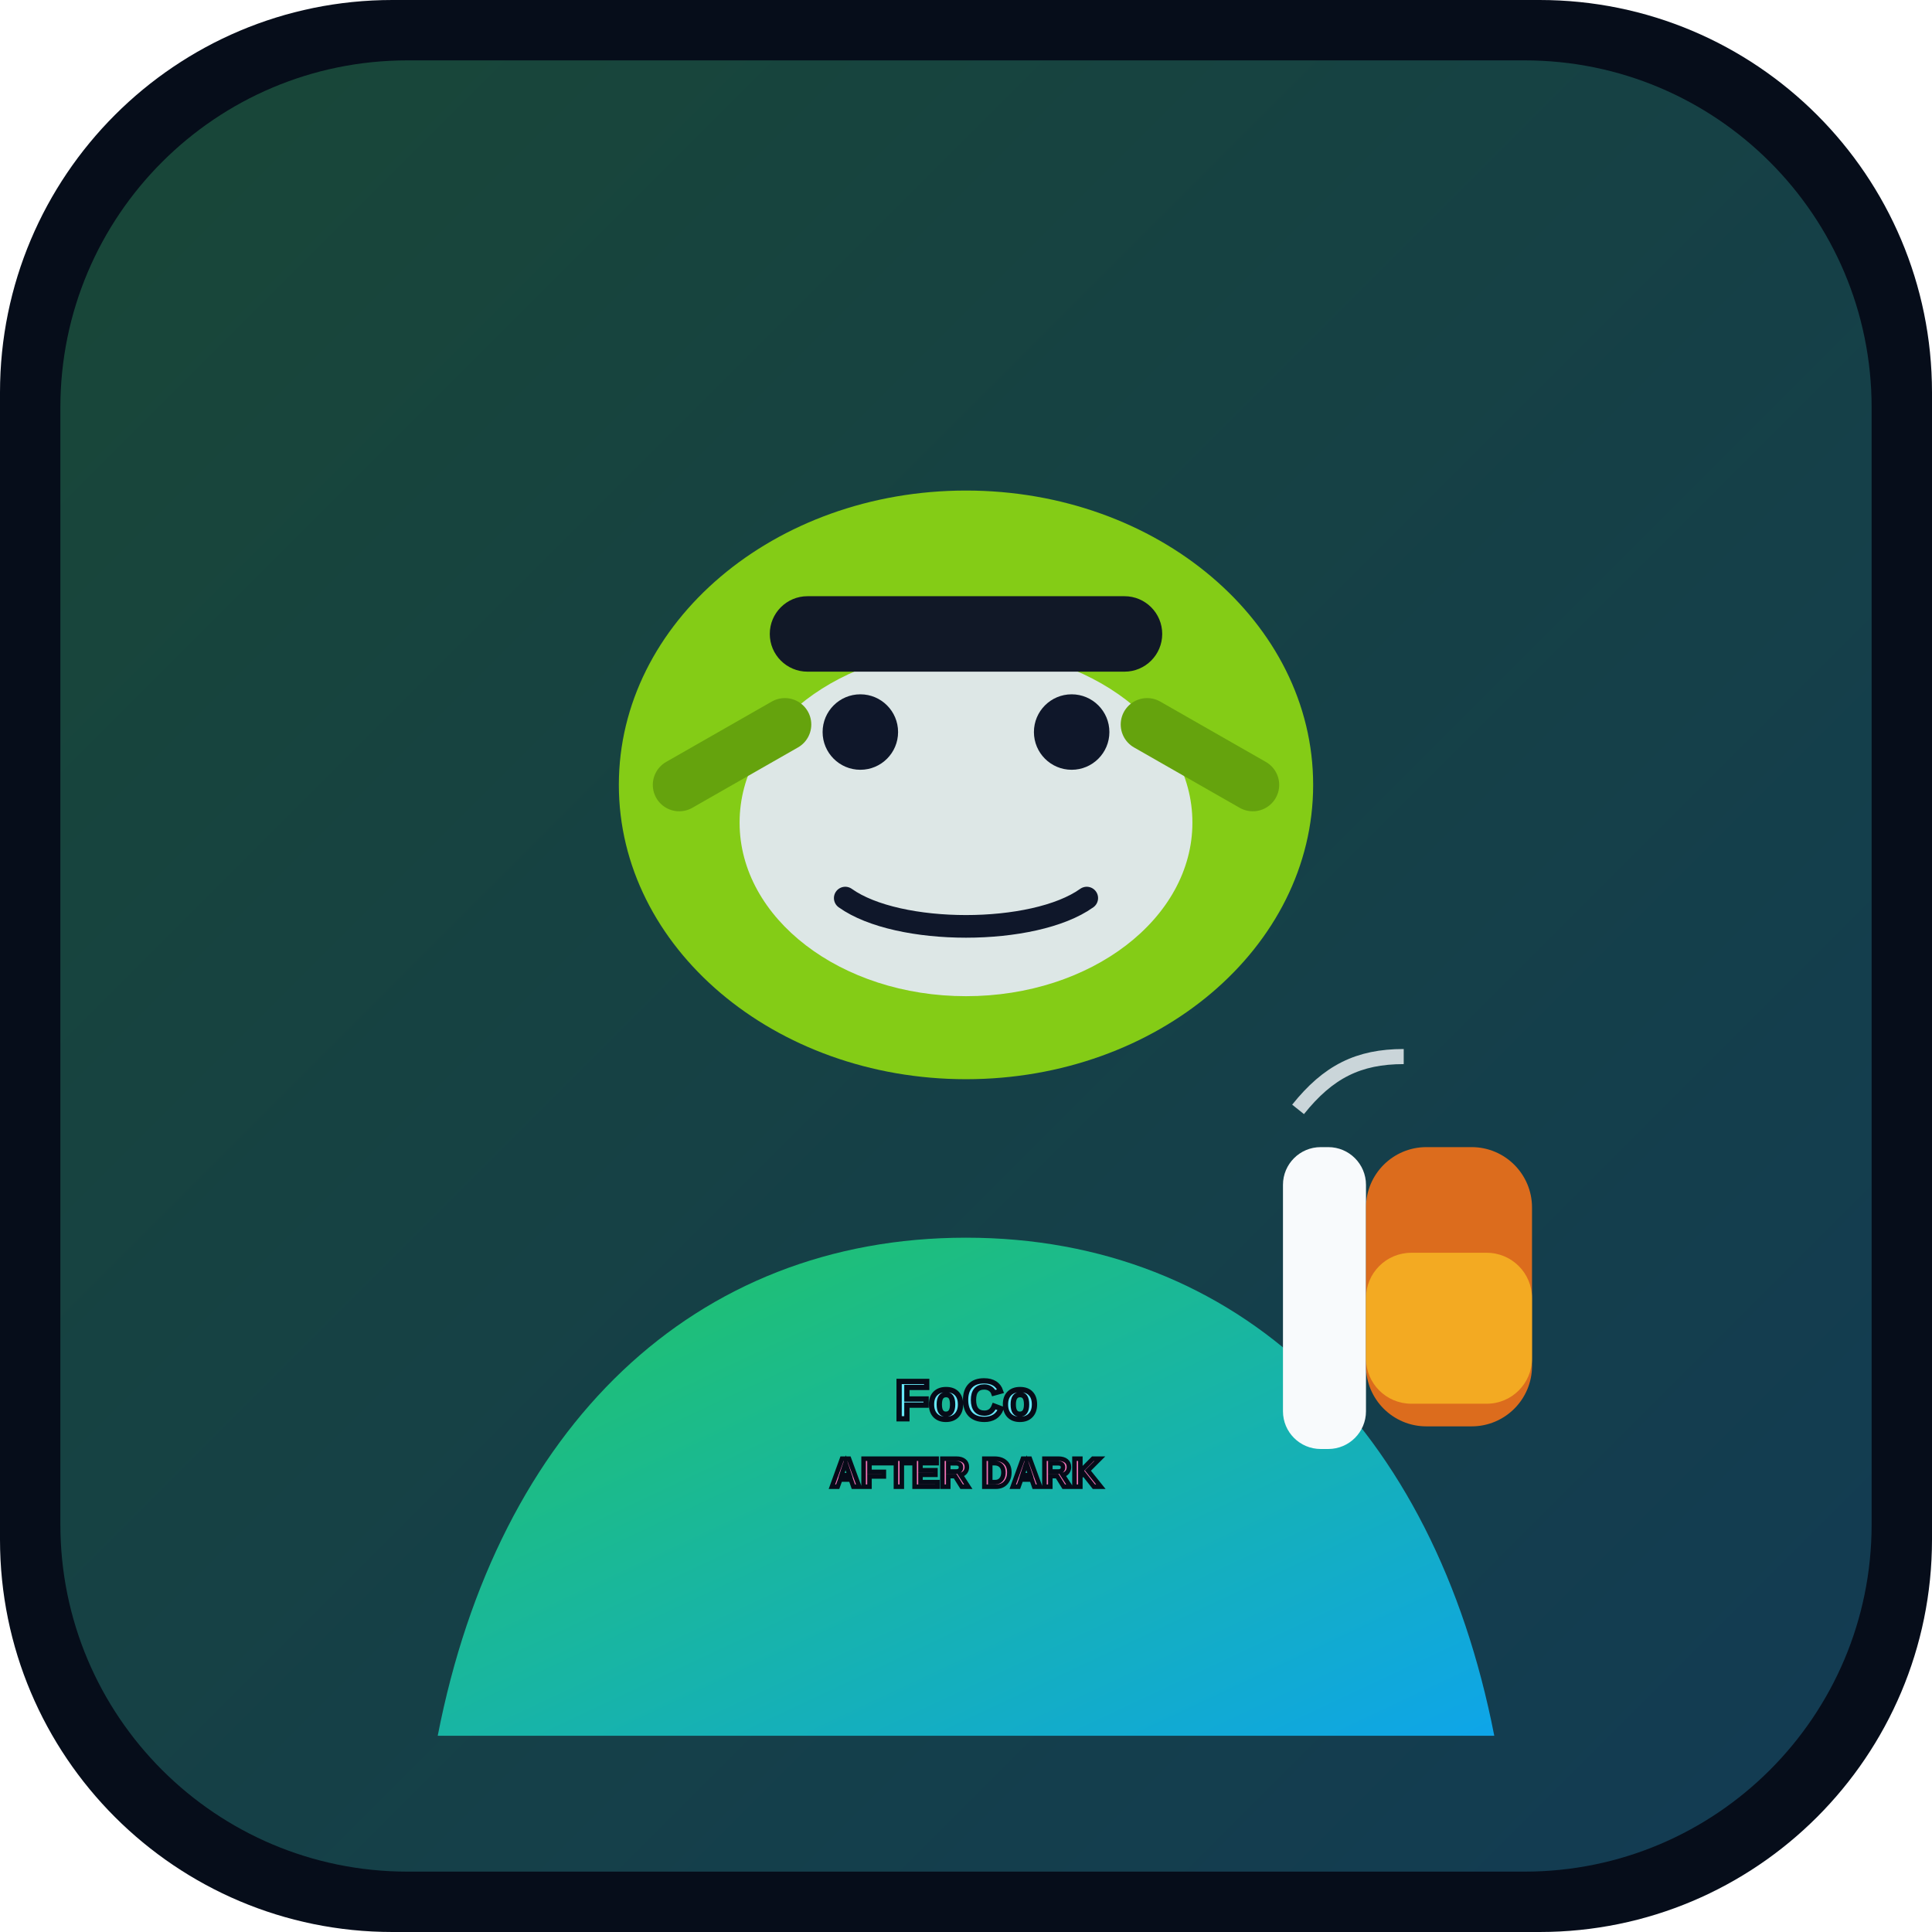
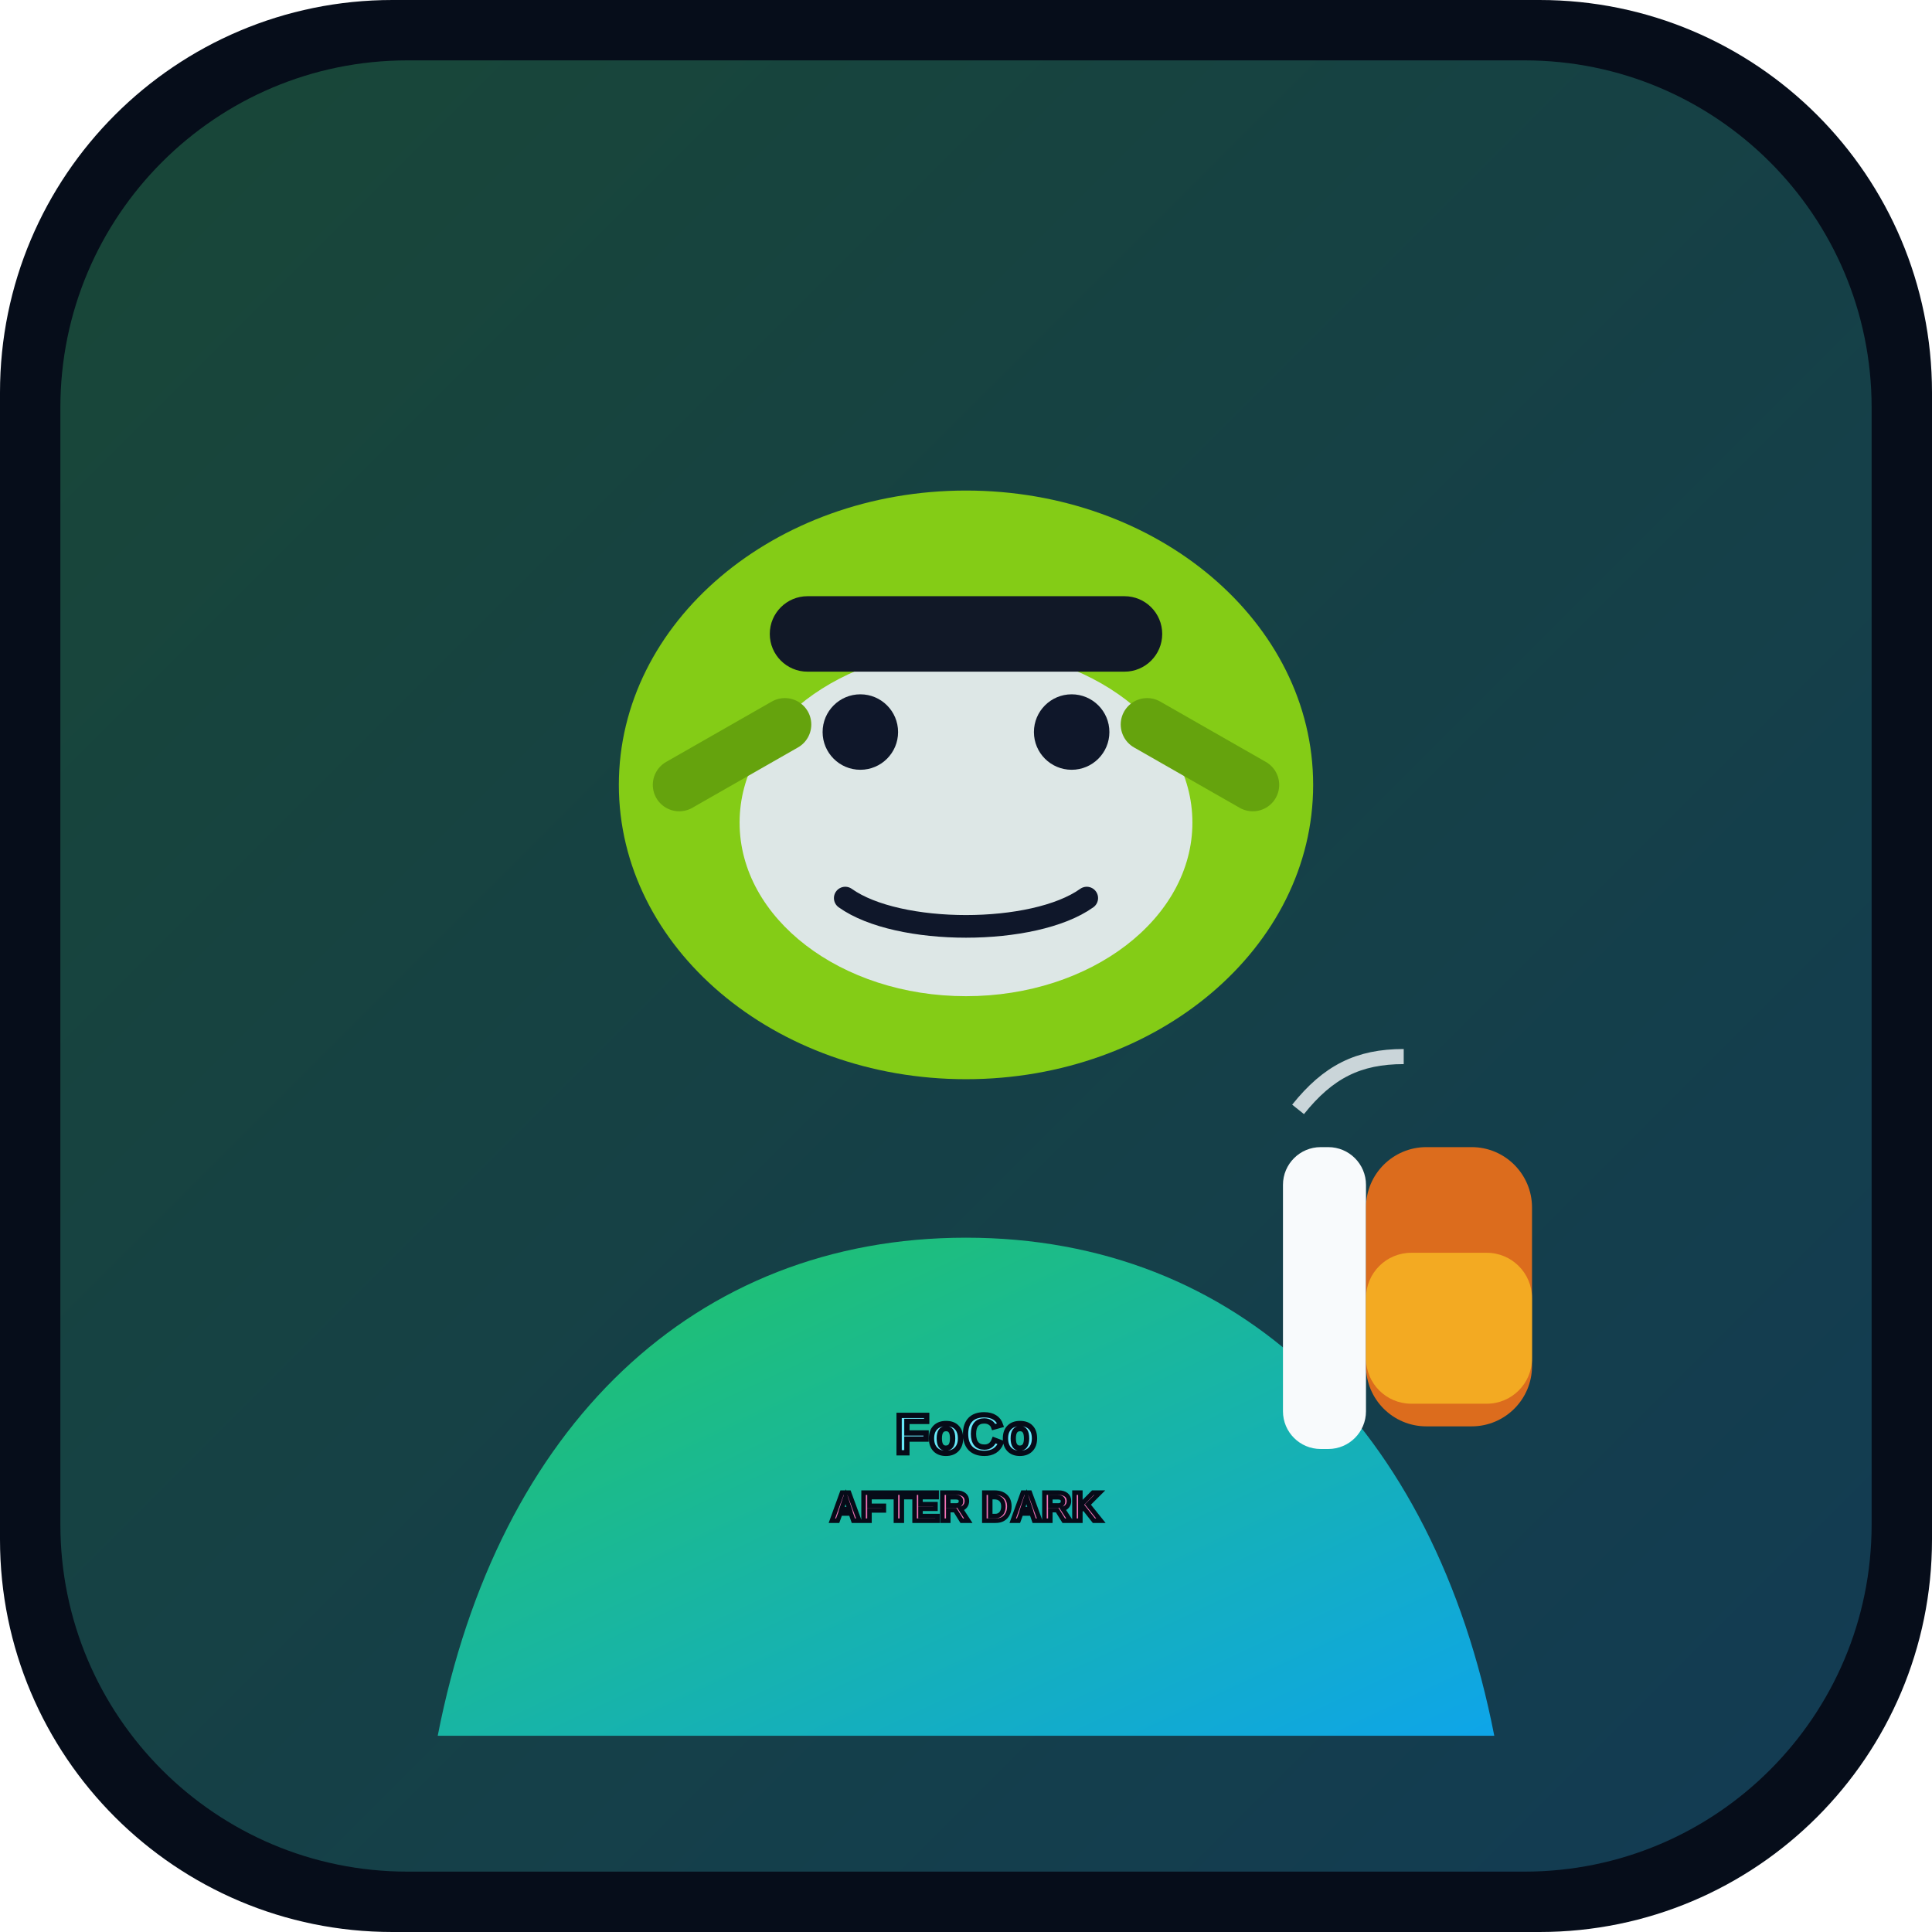
<svg xmlns="http://www.w3.org/2000/svg" viewBox="0 0 256 256" role="img" aria-label="Tipsy Tortoise">
  <defs>
    <linearGradient id="bg" x1="0" y1="0" x2="1" y2="1">
      <stop offset="0%" stop-color="#4ade80" stop-opacity="0.28" />
      <stop offset="100%" stop-color="#38bdf8" stop-opacity="0.26" />
    </linearGradient>
    <linearGradient id="shirt" x1="0" y1="0" x2="1" y2="1">
      <stop offset="0%" stop-color="#22c55e" />
      <stop offset="100%" stop-color="#0ea5e9" />
    </linearGradient>
  </defs>
  <rect width="256" height="256" rx="52" fill="#060d1a" />
  <rect x="8" y="8" width="240" height="240" rx="46" fill="url(#bg)" />
  <ellipse cx="128" cy="104" rx="46" ry="39" fill="#84cc16" />
  <ellipse cx="128" cy="109" rx="30" ry="23" fill="#e2e8f0" opacity="0.95" />
  <circle cx="114" cy="97" r="5" fill="#0f172a" />
  <circle cx="142" cy="97" r="5" fill="#0f172a" />
  <path d="M112 119c7 5 25 5 32 0" fill="none" stroke="#0f172a" stroke-width="3" stroke-linecap="round" />
  <path d="M90 104l14-8M166 104l-14-8" stroke="#65a30d" stroke-width="7" stroke-linecap="round" />
  <rect x="102" y="79" width="52" height="10" rx="5" fill="#111827" />
  <rect x="84" y="176" width="88" height="48" rx="13" fill="#0b1220" opacity="0.9" />
  <path d="M58 230c8-41 34-66 70-66s62 25 70 66" fill="url(#shirt)" />
-   <text x="128" y="188" text-anchor="middle" font-family="Arial, sans-serif" font-size="7.2" font-weight="700" fill="#67e8f9" stroke="#060b18" stroke-width="0.7" letter-spacing="0.10">FoCo</text>
-   <text x="128" y="197" text-anchor="middle" font-family="Arial, sans-serif" font-size="5.4" font-weight="700" fill="#f472b6" stroke="#060b18" stroke-width="0.6" letter-spacing="0.08">AFTER DARK</text>
+   <g transform="translate(128 198)" text-anchor="middle" font-family="Arial, sans-serif" font-weight="700">
+     <text y="-5.5" font-size="7.2" fill="#67e8f9" stroke="#060b18" stroke-width="0.7" letter-spacing="0.10">FoCo</text>
+     <text y="3.5" font-size="5.4" fill="#f472b6" stroke="#060b18" stroke-width="0.6" letter-spacing="0.08">AFTER DARK</text>
+   </g>
  <rect x="170" y="152" width="11" height="40" rx="5" fill="#f8fafc" />
  <rect x="181" y="152" width="22" height="37" rx="8" fill="#f97316" opacity="0.87" />
  <rect x="181" y="166" width="22" height="20" rx="6" fill="#fbbf24" opacity="0.75" />
  <path d="M172 147c4-5 8-7 14-7" stroke="#f8fafc" stroke-width="2" fill="none" opacity="0.8" />
</svg>
